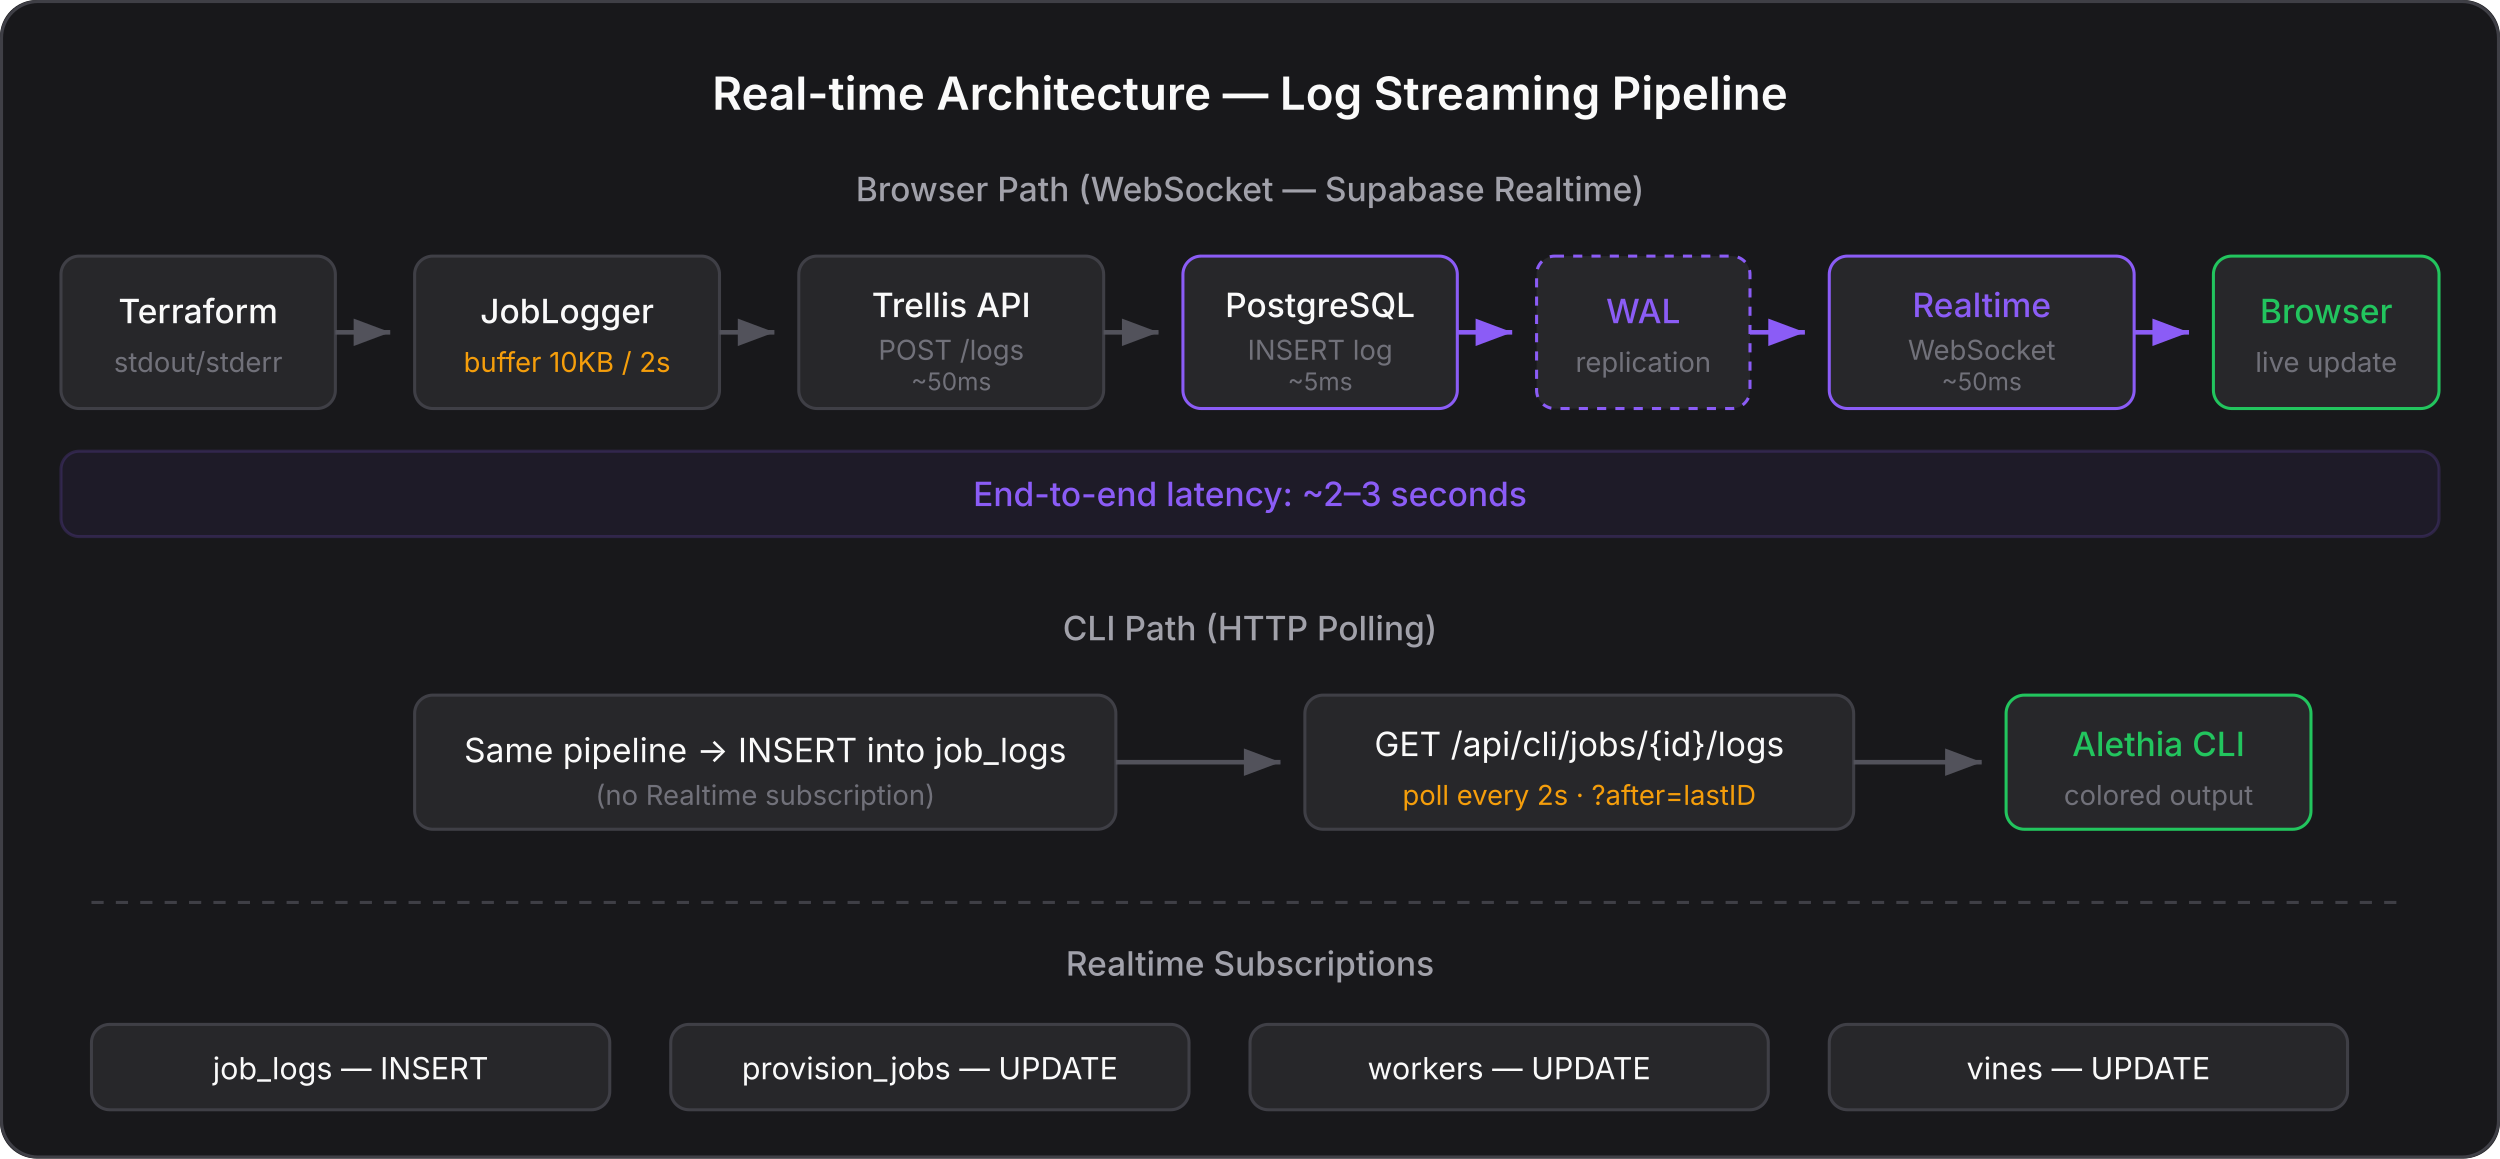
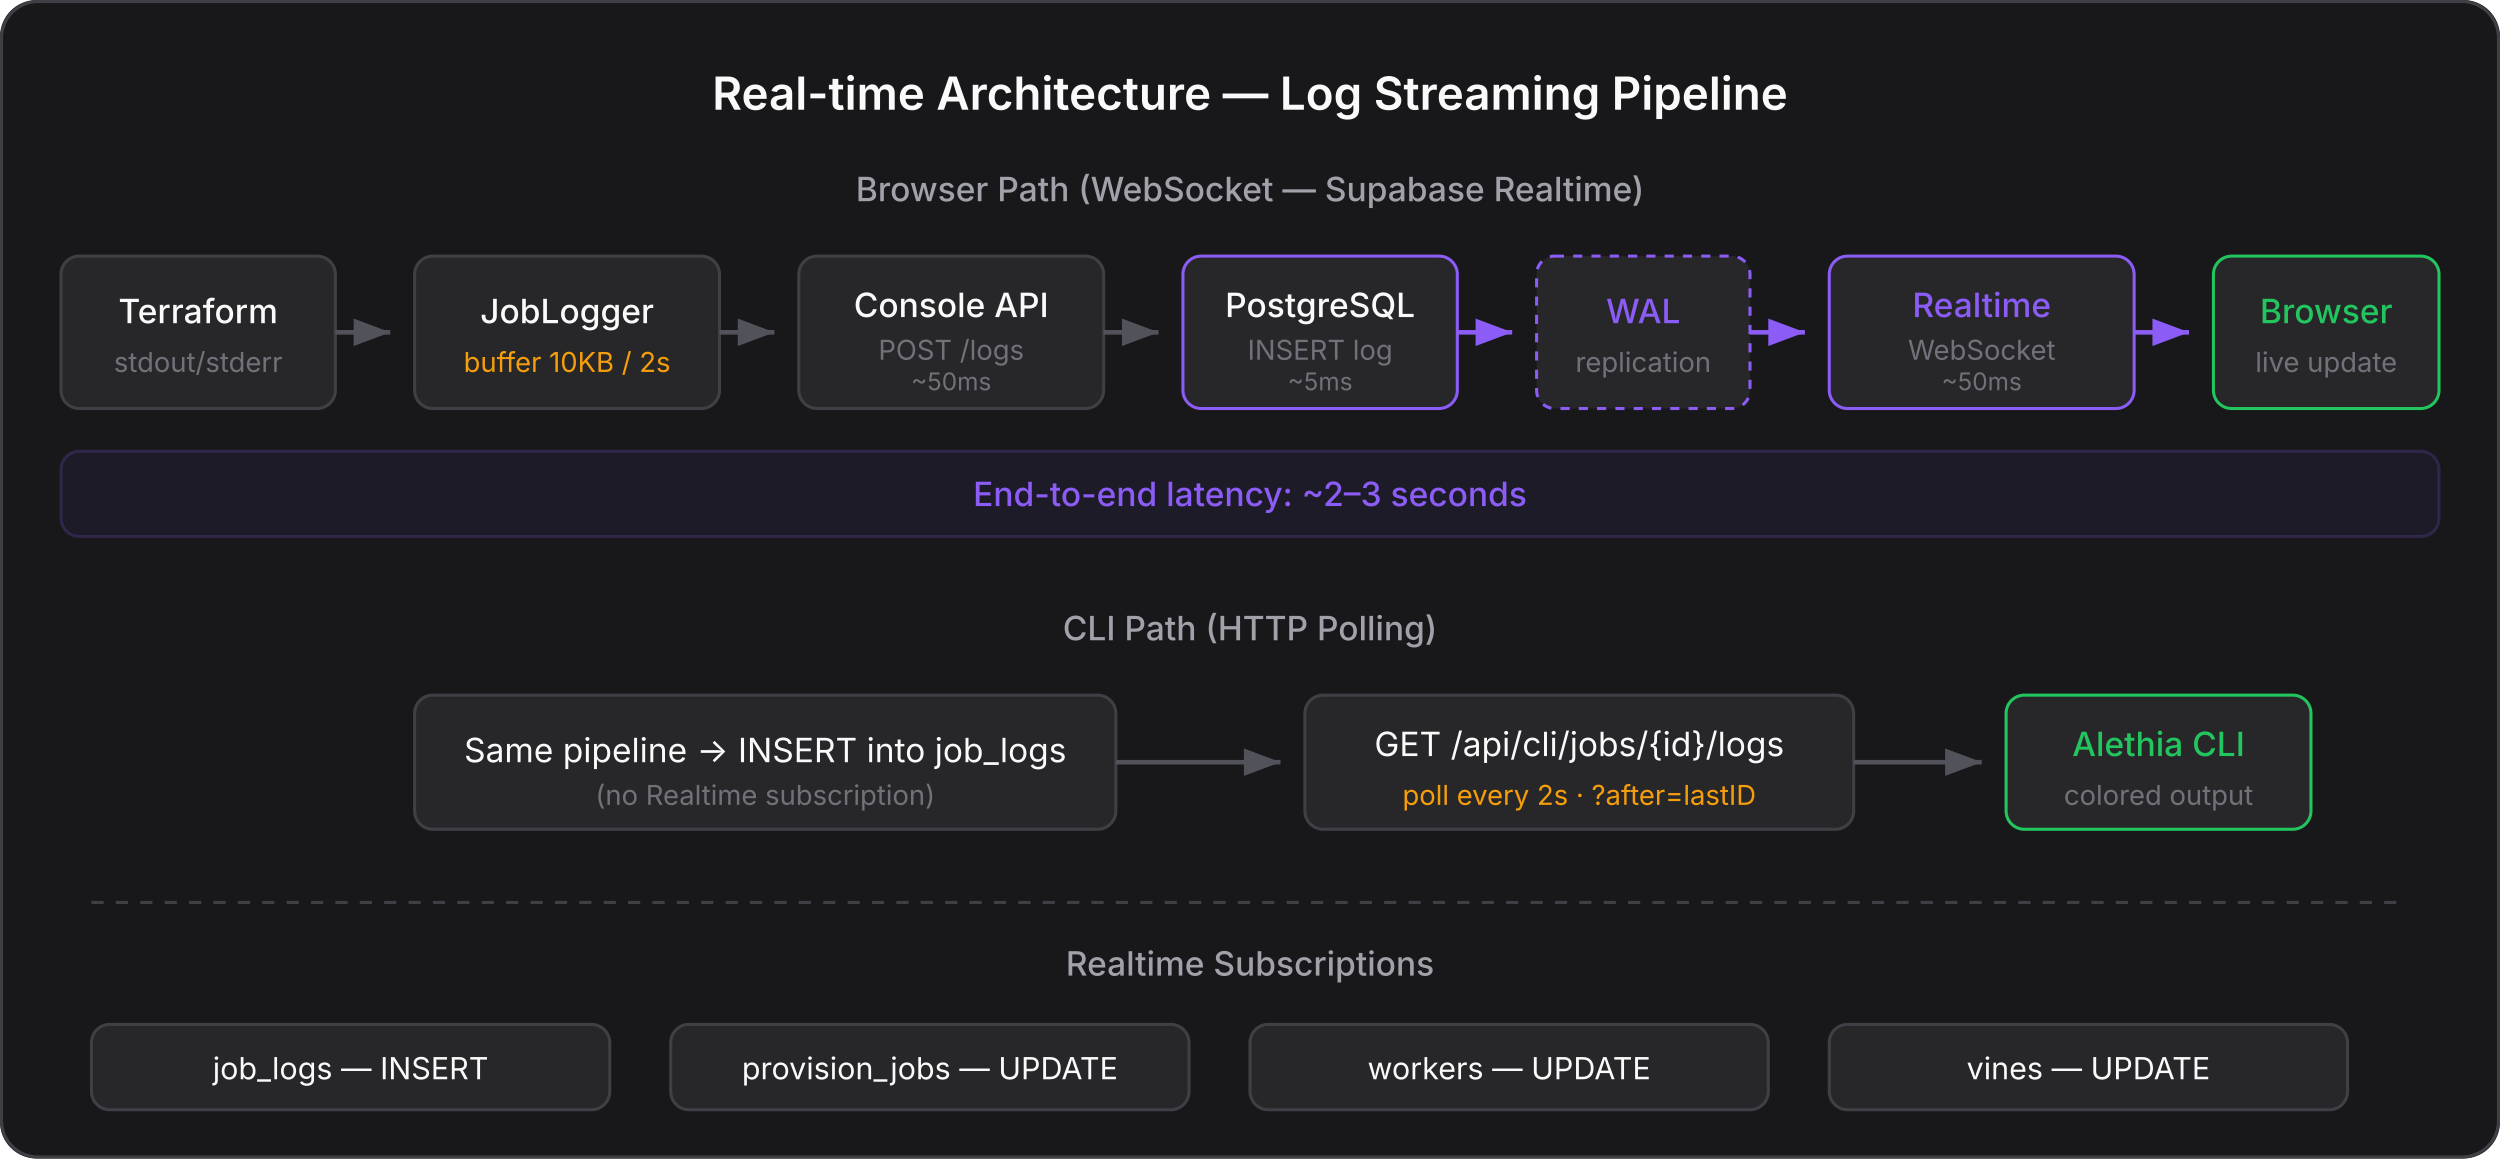
<svg xmlns="http://www.w3.org/2000/svg" viewBox="0 0 820 380" width="100%" fill="none">
  <defs>
    <marker id="arrow" markerWidth="8" markerHeight="6" refX="8" refY="3" orient="auto">
      <path d="M0,0 L8,3 L0,6" fill="#52525B" />
    </marker>
    <marker id="arrow-accent" markerWidth="8" markerHeight="6" refX="8" refY="3" orient="auto">
      <path d="M0,0 L8,3 L0,6" fill="#8B5CF6" />
    </marker>
  </defs>
  <rect width="820" height="380" rx="12" fill="#18181B" />
  <rect x="0.5" y="0.5" width="819" height="379" rx="12" fill="none" stroke="#3F3F46" />
  <text x="410" y="36" text-anchor="middle" font-family="Inter, system-ui, sans-serif" font-size="15" font-weight="600" fill="#FAFAFA">Real-time Architecture — Log Streaming Pipeline</text>
  <text x="410" y="66" text-anchor="middle" font-family="Inter, system-ui, sans-serif" font-size="11" font-weight="500" fill="#A1A1AA">Browser Path (WebSocket — Supabase Realtime)</text>
  <rect x="20" y="84" width="90" height="50" rx="6" fill="#27272A" stroke="#3F3F46" />
  <text x="65" y="106" text-anchor="middle" font-family="Inter, system-ui, sans-serif" font-size="11" font-weight="500" fill="#FAFAFA">Terraform</text>
  <text x="65" y="122" text-anchor="middle" font-family="Inter, system-ui, sans-serif" font-size="9" fill="#71717A">stdout/stderr</text>
  <line x1="110" y1="109" x2="128" y2="109" stroke="#52525B" stroke-width="1.5" marker-end="url(#arrow)" />
  <rect x="136" y="84" width="100" height="50" rx="6" fill="#27272A" stroke="#3F3F46" />
  <text x="186" y="106" text-anchor="middle" font-family="Inter, system-ui, sans-serif" font-size="11" font-weight="500" fill="#FAFAFA">JobLogger</text>
  <text x="186" y="122" text-anchor="middle" font-family="Inter, system-ui, sans-serif" font-size="9" fill="#F59E0B">buffer 10KB / 2s</text>
  <line x1="236" y1="109" x2="254" y2="109" stroke="#52525B" stroke-width="1.5" marker-end="url(#arrow)" />
  <rect x="262" y="84" width="100" height="50" rx="6" fill="#27272A" stroke="#3F3F46" />
-   <text x="312" y="104" text-anchor="middle" font-family="Inter, system-ui, sans-serif" font-size="11" font-weight="500" fill="#FAFAFA">Trellis API</text>
+   <text x="312" y="104" text-anchor="middle" font-family="Inter, system-ui, sans-serif" font-size="11" font-weight="500" fill="#FAFAFA">Console API</text>
  <text x="312" y="118" text-anchor="middle" font-family="Inter, system-ui, sans-serif" font-size="9" fill="#71717A">POST /logs</text>
  <text x="312" y="128" text-anchor="middle" font-family="Inter, system-ui, sans-serif" font-size="8" fill="#71717A">~50ms</text>
  <line x1="362" y1="109" x2="380" y2="109" stroke="#52525B" stroke-width="1.5" marker-end="url(#arrow)" />
  <rect x="388" y="84" width="90" height="50" rx="6" fill="#27272A" stroke="#8B5CF6" />
  <text x="433" y="104" text-anchor="middle" font-family="Inter, system-ui, sans-serif" font-size="11" font-weight="500" fill="#FAFAFA">PostgreSQL</text>
  <text x="433" y="118" text-anchor="middle" font-family="Inter, system-ui, sans-serif" font-size="9" fill="#71717A">INSERT log</text>
  <text x="433" y="128" text-anchor="middle" font-family="Inter, system-ui, sans-serif" font-size="8" fill="#71717A">~5ms</text>
  <line x1="478" y1="109" x2="496" y2="109" stroke="#8B5CF6" stroke-width="1.5" marker-end="url(#arrow-accent)" />
  <rect x="504" y="84" width="70" height="50" rx="6" fill="#27272A" stroke="#8B5CF6" stroke-dasharray="3 3" />
  <text x="539" y="106" text-anchor="middle" font-family="Inter, system-ui, sans-serif" font-size="11" font-weight="500" fill="#8B5CF6">WAL</text>
  <text x="539" y="122" text-anchor="middle" font-family="Inter, system-ui, sans-serif" font-size="9" fill="#71717A">replication</text>
  <line x1="574" y1="109" x2="592" y2="109" stroke="#8B5CF6" stroke-width="1.5" marker-end="url(#arrow-accent)" />
  <rect x="600" y="84" width="100" height="50" rx="6" fill="#27272A" stroke="#8B5CF6" />
  <text x="650" y="104" text-anchor="middle" font-family="Inter, system-ui, sans-serif" font-size="11" font-weight="500" fill="#8B5CF6">Realtime</text>
  <text x="650" y="118" text-anchor="middle" font-family="Inter, system-ui, sans-serif" font-size="9" fill="#71717A">WebSocket</text>
  <text x="650" y="128" text-anchor="middle" font-family="Inter, system-ui, sans-serif" font-size="8" fill="#71717A">~50ms</text>
  <line x1="700" y1="109" x2="718" y2="109" stroke="#8B5CF6" stroke-width="1.5" marker-end="url(#arrow-accent)" />
  <rect x="726" y="84" width="74" height="50" rx="6" fill="#27272A" stroke="#22C55E" />
  <text x="763" y="106" text-anchor="middle" font-family="Inter, system-ui, sans-serif" font-size="11" font-weight="500" fill="#22C55E">Browser</text>
  <text x="763" y="122" text-anchor="middle" font-family="Inter, system-ui, sans-serif" font-size="9" fill="#71717A">live update</text>
  <rect x="20" y="148" width="780" height="28" rx="6" fill="#8B5CF610" stroke="#8B5CF630" />
  <text x="410" y="166" text-anchor="middle" font-family="Inter, system-ui, sans-serif" font-size="11" font-weight="500" fill="#8B5CF6">End-to-end latency: ~2–3 seconds</text>
  <text x="410" y="210" text-anchor="middle" font-family="Inter, system-ui, sans-serif" font-size="11" font-weight="500" fill="#A1A1AA">CLI Path (HTTP Polling)</text>
  <rect x="136" y="228" width="230" height="44" rx="6" fill="#27272A" stroke="#3F3F46" />
  <text x="251" y="250" text-anchor="middle" font-family="Inter, system-ui, sans-serif" font-size="11" fill="#FAFAFA">Same pipeline → INSERT into job_logs</text>
  <text x="251" y="264" text-anchor="middle" font-family="Inter, system-ui, sans-serif" font-size="9" fill="#71717A">(no Realtime subscription)</text>
  <line x1="366" y1="250" x2="420" y2="250" stroke="#52525B" stroke-width="1.5" marker-end="url(#arrow)" />
  <rect x="428" y="228" width="180" height="44" rx="6" fill="#27272A" stroke="#3F3F46" />
  <text x="518" y="248" text-anchor="middle" font-family="Inter, system-ui, sans-serif" font-size="11" fill="#FAFAFA">GET /api/cli/jobs/{id}/logs</text>
  <text x="518" y="264" text-anchor="middle" font-family="Inter, system-ui, sans-serif" font-size="9" fill="#F59E0B">poll every 2s · ?after=lastID</text>
  <line x1="608" y1="250" x2="650" y2="250" stroke="#52525B" stroke-width="1.5" marker-end="url(#arrow)" />
  <rect x="658" y="228" width="100" height="44" rx="6" fill="#27272A" stroke="#22C55E" />
  <text x="708" y="248" text-anchor="middle" font-family="Inter, system-ui, sans-serif" font-size="11" font-weight="500" fill="#22C55E">Alethia CLI</text>
  <text x="708" y="264" text-anchor="middle" font-family="Inter, system-ui, sans-serif" font-size="9" fill="#71717A">colored output</text>
  <line x1="30" y1="296" x2="790" y2="296" stroke="#3F3F46" stroke-dasharray="4 4" />
  <text x="410" y="320" text-anchor="middle" font-family="Inter, system-ui, sans-serif" font-size="11" font-weight="500" fill="#A1A1AA">Realtime Subscriptions</text>
  <rect x="30" y="336" width="170" height="28" rx="6" fill="#27272A" stroke="#3F3F46" />
  <text x="115" y="354" text-anchor="middle" font-family="Inter, system-ui, sans-serif" font-size="10" fill="#FAFAFA">job_logs — INSERT</text>
  <rect x="220" y="336" width="170" height="28" rx="6" fill="#27272A" stroke="#3F3F46" />
  <text x="305" y="354" text-anchor="middle" font-family="Inter, system-ui, sans-serif" font-size="10" fill="#FAFAFA">provision_jobs — UPDATE</text>
  <rect x="410" y="336" width="170" height="28" rx="6" fill="#27272A" stroke="#3F3F46" />
  <text x="495" y="354" text-anchor="middle" font-family="Inter, system-ui, sans-serif" font-size="10" fill="#FAFAFA">workers — UPDATE</text>
  <rect x="600" y="336" width="170" height="28" rx="6" fill="#27272A" stroke="#3F3F46" />
  <text x="685" y="354" text-anchor="middle" font-family="Inter, system-ui, sans-serif" font-size="10" fill="#FAFAFA">vines — UPDATE</text>
</svg>
